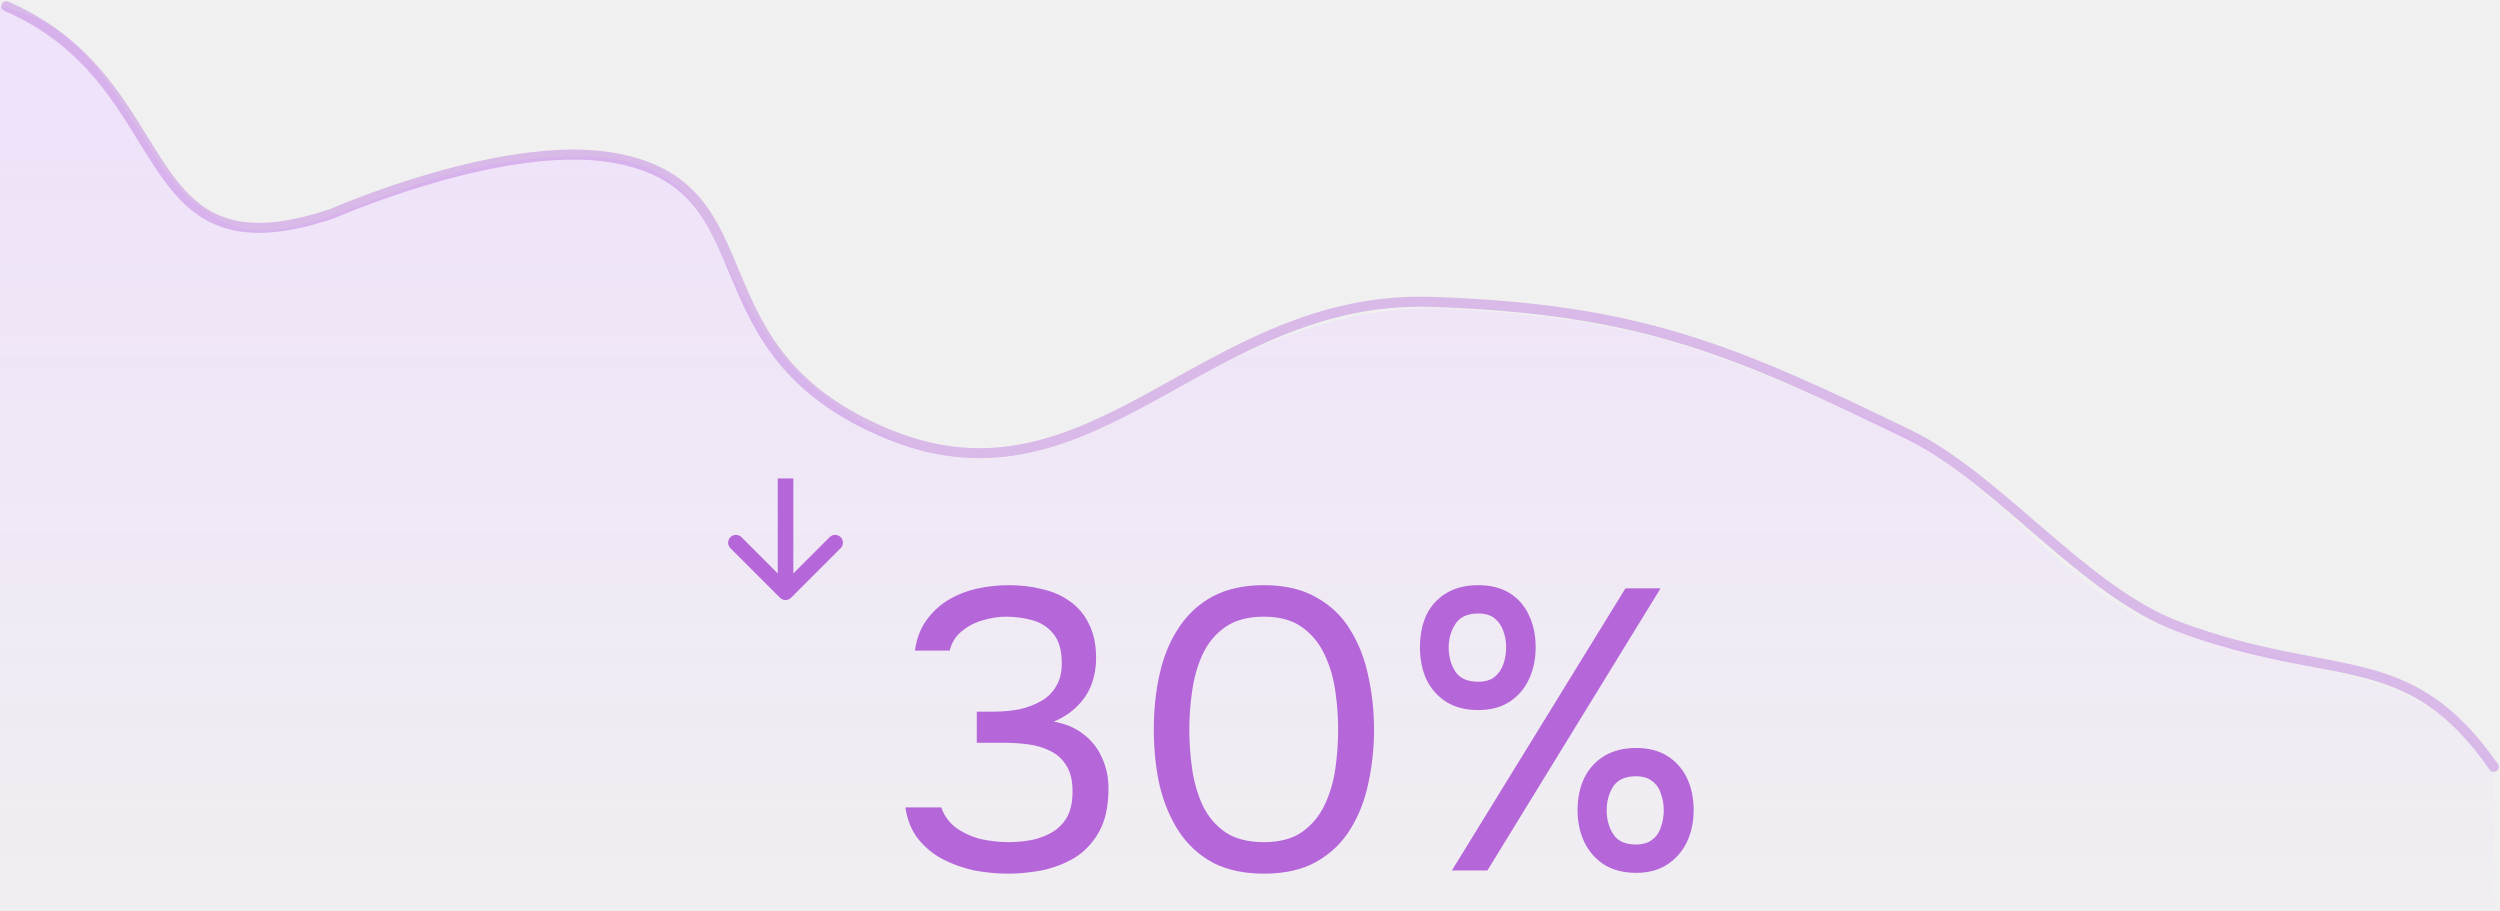
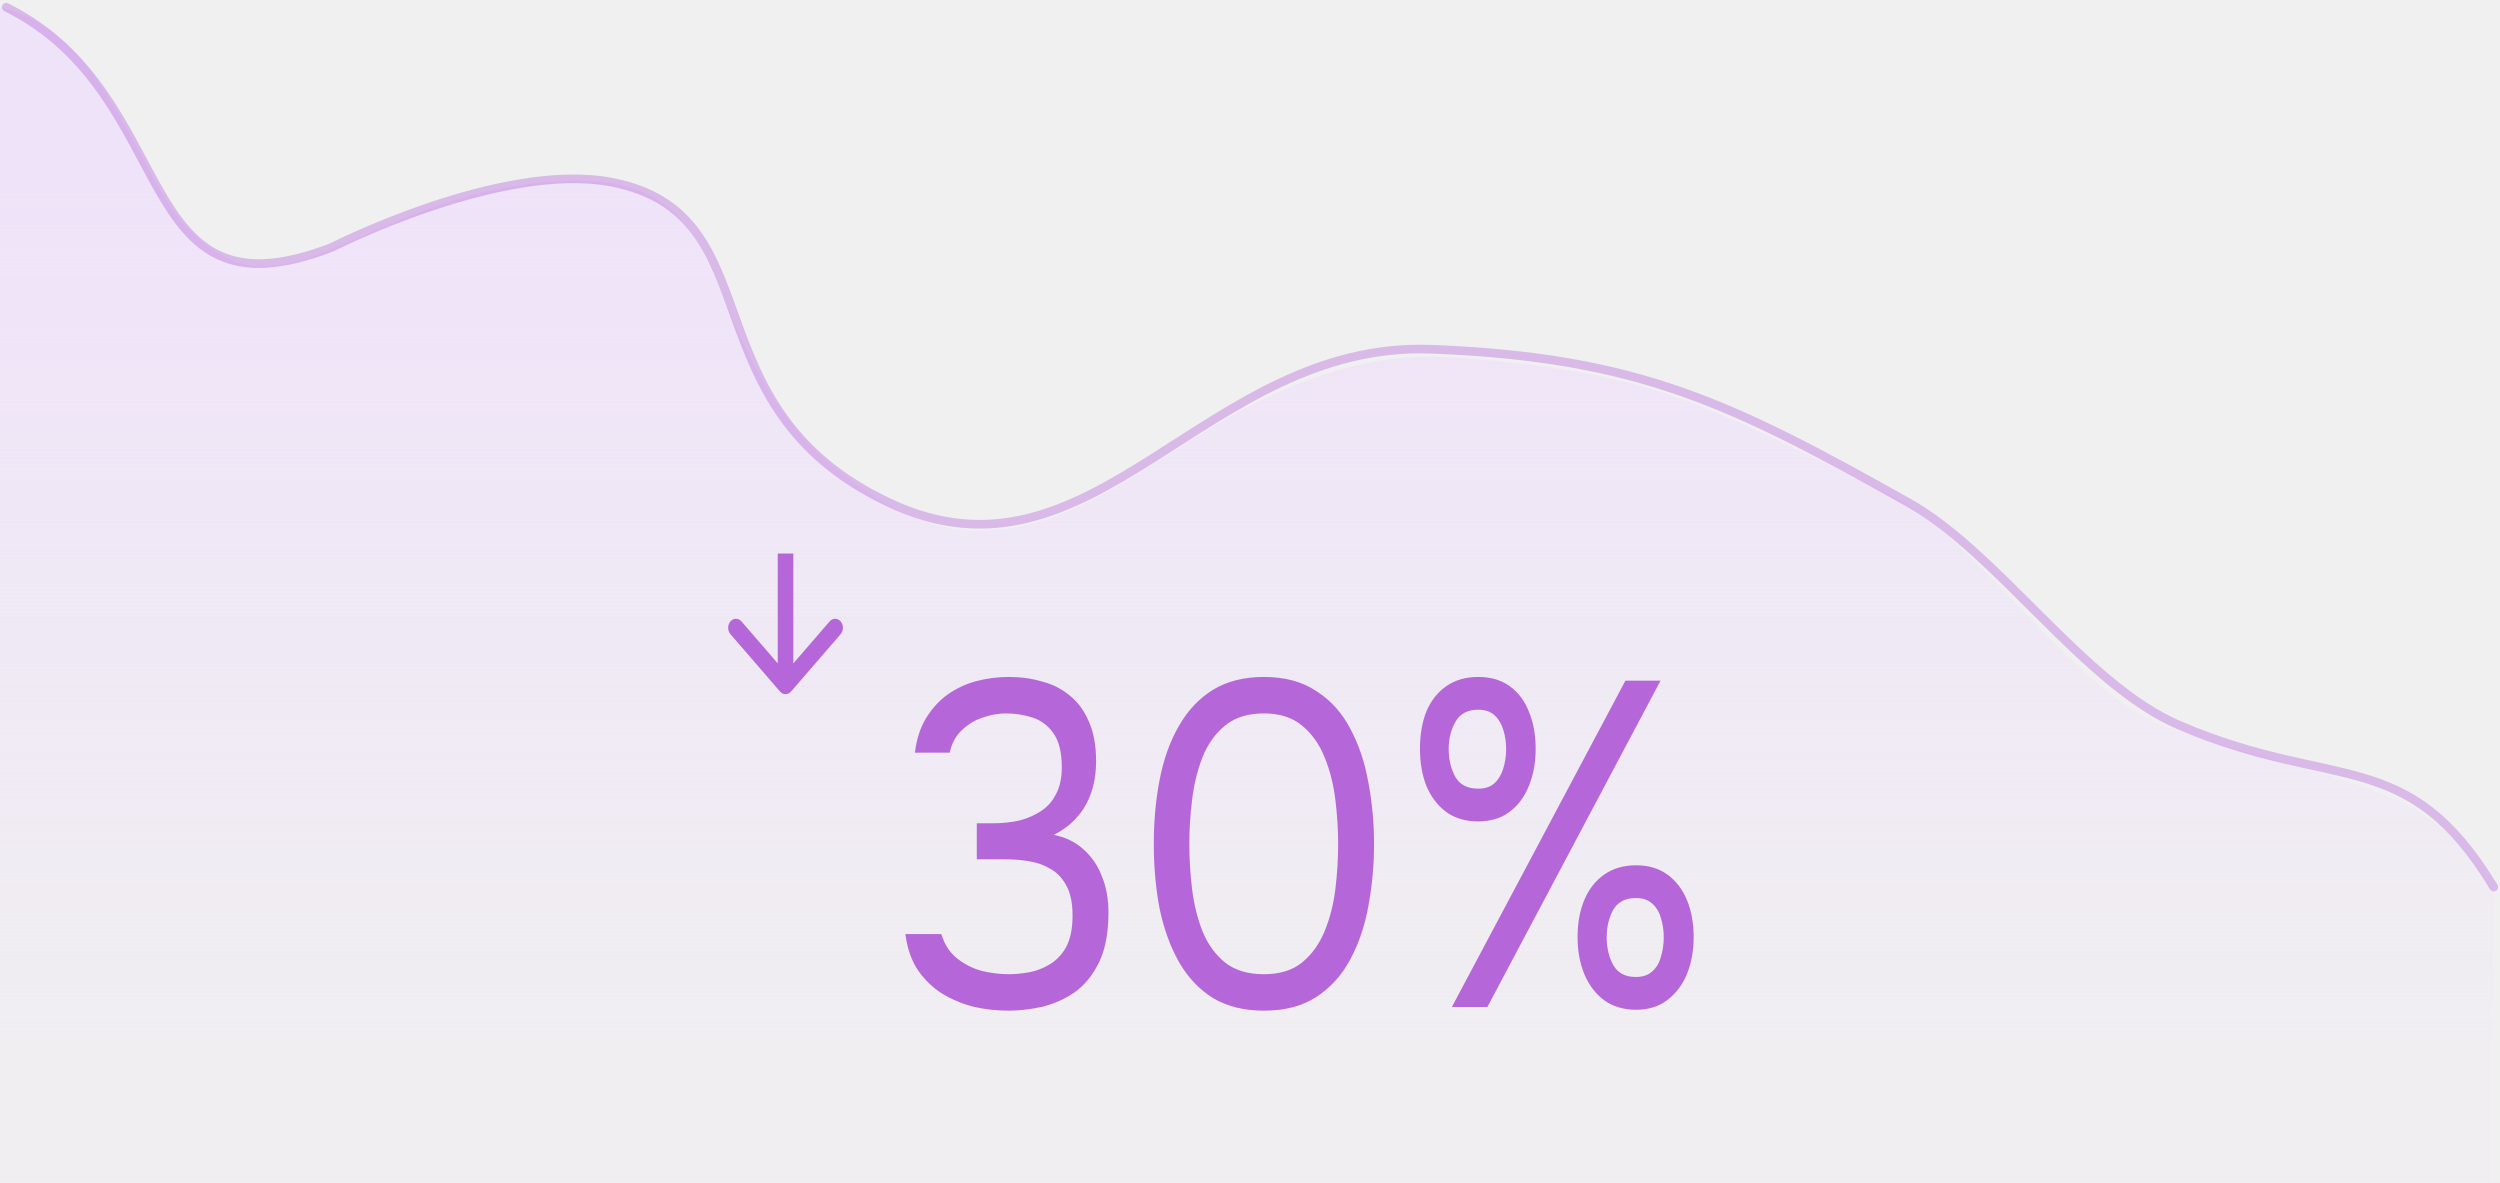
- <svg xmlns="http://www.w3.org/2000/svg" width="401" height="146" viewBox="0 0 401 146" fill="none">
-   <g clip-path="url(#clip0_284_2)">
-     <path d="M92.903 25.081C63.297 25.081 48.771 42.111 35.556 35.394C27.921 31.514 25.515 25.832 22.222 20.81C16.332 11.829 11.877 3.501 0 1V164H400V124.226C400 124.226 397.752 117.503 387.407 112.294C378.826 107.972 363.75 105.559 348.148 101.024C332.743 96.546 317.602 74.635 302.963 68.541C274.036 56.498 265.788 51.479 232.688 49.531C217.778 48.653 203.672 54.104 191.852 60.586C175.347 69.635 160.545 78.979 142.222 69.867C108.592 53.142 122.509 25.081 92.903 25.081Z" fill="url(#paint0_linear_284_2)" />
-     <path d="M1 1C29.469 13.309 20.481 45.239 53.194 34.305C53.194 34.305 80.376 22.329 98.054 25.255C124.571 29.644 109.79 56.327 142.611 69.7C175.433 83.073 193.16 47.215 229.616 48.424C262.966 49.531 277.928 56.027 306.14 69.7C320.582 76.699 334.275 94.905 349.532 100.555C374.538 109.816 386.17 103.214 400 123" stroke="#B567DA" stroke-opacity="0.4" stroke-width="1.608" stroke-linecap="round" />
-     <path d="M125.116 95.884C125.604 96.372 126.396 96.372 126.884 95.884L134.839 87.929C135.327 87.441 135.327 86.649 134.839 86.161C134.351 85.673 133.559 85.673 133.071 86.161L126 93.232L118.929 86.161C118.441 85.673 117.649 85.673 117.161 86.161C116.673 86.649 116.673 87.441 117.161 87.929L125.116 95.884ZM127.25 78V76.75H124.75V78H127.25ZM127.25 95V78H124.75V95H127.25Z" fill="#B567DA" />
-     <path d="M161.733 140.133C159.941 140.133 158.128 139.962 156.293 139.621C154.501 139.237 152.816 138.64 151.237 137.829C149.701 137.018 148.379 135.93 147.269 134.565C146.203 133.2 145.52 131.514 145.221 129.509H150.981C151.493 130.96 152.347 132.09 153.541 132.901C154.736 133.712 156.059 134.288 157.509 134.629C159.003 134.928 160.432 135.077 161.797 135.077C162.779 135.077 163.845 134.992 164.997 134.821C166.149 134.65 167.259 134.288 168.325 133.733C169.435 133.178 170.331 132.368 171.013 131.301C171.696 130.192 172.037 128.741 172.037 126.949C172.037 125.242 171.717 123.877 171.077 122.853C170.437 121.786 169.584 120.997 168.517 120.485C167.451 119.93 166.256 119.568 164.933 119.397C163.653 119.226 162.352 119.141 161.029 119.141H156.677V114.149H159.301C160.795 114.149 162.203 114.021 163.525 113.765C164.848 113.466 166.021 113.018 167.045 112.421C168.069 111.824 168.859 111.034 169.413 110.053C170.011 109.072 170.309 107.856 170.309 106.405C170.309 104.314 169.861 102.736 168.965 101.669C168.112 100.602 167.003 99.877 165.637 99.493C164.272 99.109 162.843 98.917 161.349 98.917C160.155 98.917 158.917 99.109 157.637 99.493C156.4 99.835 155.291 100.41 154.309 101.221C153.328 101.989 152.667 103.034 152.325 104.357H146.757C147.013 102.48 147.611 100.88 148.549 99.557C149.488 98.235 150.64 97.147 152.005 96.293C153.413 95.44 154.949 94.821 156.613 94.437C158.32 94.053 160.048 93.861 161.797 93.861C163.717 93.861 165.509 94.075 167.173 94.501C168.88 94.885 170.373 95.547 171.653 96.485C172.933 97.381 173.936 98.576 174.661 100.069C175.429 101.562 175.813 103.376 175.813 105.509C175.813 107.088 175.557 108.538 175.045 109.861C174.533 111.184 173.765 112.336 172.741 113.317C171.76 114.298 170.523 115.109 169.029 115.749C170.949 116.09 172.549 116.773 173.829 117.797C175.152 118.821 176.133 120.08 176.773 121.573C177.456 123.024 177.797 124.666 177.797 126.501C177.797 129.36 177.285 131.685 176.261 133.477C175.237 135.269 173.915 136.656 172.293 137.637C170.672 138.576 168.923 139.237 167.045 139.621C165.168 139.962 163.397 140.133 161.733 140.133ZM202.734 140.133C199.577 140.133 196.867 139.557 194.606 138.405C192.387 137.21 190.574 135.568 189.166 133.477C187.758 131.344 186.713 128.89 186.03 126.117C185.39 123.301 185.07 120.272 185.07 117.029C185.07 113.786 185.39 110.778 186.03 108.005C186.67 105.189 187.694 102.736 189.102 100.645C190.51 98.512 192.323 96.848 194.542 95.653C196.803 94.459 199.534 93.861 202.734 93.861C206.105 93.861 208.921 94.523 211.182 95.845C213.486 97.125 215.299 98.875 216.622 101.093C217.987 103.312 218.947 105.808 219.502 108.581C220.099 111.312 220.398 114.128 220.398 117.029C220.398 119.93 220.099 122.768 219.502 125.541C218.947 128.272 217.987 130.746 216.622 132.965C215.299 135.141 213.486 136.89 211.182 138.213C208.921 139.493 206.105 140.133 202.734 140.133ZM202.734 135.077C205.251 135.077 207.278 134.544 208.814 133.477C210.393 132.368 211.609 130.917 212.462 129.125C213.315 127.333 213.891 125.392 214.19 123.301C214.489 121.168 214.638 119.077 214.638 117.029C214.638 115.024 214.489 112.976 214.19 110.885C213.891 108.752 213.315 106.789 212.462 104.997C211.609 103.162 210.393 101.69 208.814 100.581C207.278 99.472 205.251 98.917 202.734 98.917C200.174 98.917 198.105 99.472 196.526 100.581C194.947 101.69 193.731 103.162 192.878 104.997C192.067 106.789 191.513 108.752 191.214 110.885C190.915 112.976 190.766 115.024 190.766 117.029C190.766 119.077 190.915 121.168 191.214 123.301C191.513 125.392 192.067 127.333 192.878 129.125C193.731 130.917 194.947 132.368 196.526 133.477C198.105 134.544 200.174 135.077 202.734 135.077ZM232.88 139.621L260.72 94.373H266.352L238.576 139.621H232.88ZM262.448 140.005C260.4 140.005 258.672 139.557 257.264 138.661C255.899 137.765 254.854 136.57 254.128 135.077C253.403 133.541 253.04 131.834 253.04 129.957C253.04 127.994 253.403 126.266 254.128 124.773C254.854 123.28 255.92 122.106 257.328 121.253C258.736 120.4 260.443 119.973 262.448 119.973C264.411 119.973 266.075 120.4 267.44 121.253C268.806 122.106 269.851 123.28 270.576 124.773C271.302 126.266 271.664 127.994 271.664 129.957C271.664 131.834 271.302 133.541 270.576 135.077C269.851 136.57 268.806 137.765 267.44 138.661C266.075 139.557 264.411 140.005 262.448 140.005ZM262.384 135.461C263.494 135.461 264.368 135.205 265.008 134.693C265.691 134.181 266.16 133.498 266.416 132.645C266.715 131.792 266.864 130.896 266.864 129.957C266.864 129.018 266.715 128.144 266.416 127.333C266.16 126.48 265.691 125.797 265.008 125.285C264.368 124.773 263.494 124.517 262.384 124.517C260.678 124.517 259.462 125.072 258.736 126.181C258.054 127.29 257.712 128.549 257.712 129.957C257.712 131.45 258.075 132.752 258.8 133.861C259.526 134.928 260.72 135.461 262.384 135.461ZM237.104 113.893C235.056 113.893 233.328 113.445 231.92 112.549C230.555 111.653 229.51 110.458 228.784 108.965C228.102 107.429 227.76 105.722 227.76 103.845C227.76 101.882 228.102 100.154 228.784 98.661C229.51 97.168 230.576 95.995 231.984 95.141C233.392 94.288 235.099 93.861 237.104 93.861C239.11 93.861 240.795 94.288 242.16 95.141C243.526 95.995 244.55 97.168 245.232 98.661C245.958 100.154 246.32 101.882 246.32 103.845C246.32 105.722 245.958 107.429 245.232 108.965C244.55 110.458 243.526 111.653 242.16 112.549C240.795 113.445 239.11 113.893 237.104 113.893ZM237.104 109.349C238.214 109.349 239.088 109.093 239.728 108.581C240.368 108.069 240.838 107.386 241.136 106.533C241.435 105.68 241.584 104.784 241.584 103.845C241.584 102.906 241.435 102.032 241.136 101.221C240.838 100.368 240.368 99.685 239.728 99.173C239.088 98.661 238.214 98.405 237.104 98.405C235.398 98.405 234.182 98.96 233.456 100.069C232.731 101.178 232.368 102.437 232.368 103.845C232.368 105.338 232.731 106.64 233.456 107.749C234.182 108.816 235.398 109.349 237.104 109.349Z" fill="#B567DA" />
+ <svg xmlns="http://www.w3.org/2000/svg" width="465" height="220" viewBox="0 0 465 220" fill="none">
+   <g clip-path="url(#clip0_293_16)">
+     <path d="M107.731 33.646C73.4 33.646 56.555 56.491 41.23 47.481C32.377 42.275 29.588 34.653 25.769 27.916C18.939 15.868 13.773 4.697 0 1.342V220H463.84V166.645C463.84 166.645 461.234 157.626 449.238 150.639C439.287 144.841 421.805 141.604 403.713 135.52C385.849 129.513 368.292 100.121 351.316 91.945C317.772 75.79 308.208 69.058 269.825 66.444C252.536 65.266 236.178 72.579 222.472 81.274C203.333 93.414 186.168 105.947 164.921 93.724C125.923 71.288 142.062 33.646 107.731 33.646Z" fill="url(#paint0_linear_293_16)" />
+     <path d="M1.159 1.342C34.172 17.853 23.75 60.687 61.683 46.019C61.683 46.019 93.204 29.954 113.703 33.879C144.452 39.767 127.312 75.561 165.371 93.5C203.432 111.439 223.988 63.337 266.263 64.96C304.935 66.444 322.285 75.158 355 93.5C371.747 102.889 387.625 127.311 405.317 134.891C434.314 147.314 447.803 138.458 463.84 165" stroke="#B567DA" stroke-opacity="0.4" stroke-width="1.608" stroke-linecap="round" />
+     <path d="M145.085 128.624C145.65 129.279 146.569 129.279 147.135 128.624L156.359 117.953C156.925 117.298 156.925 116.237 156.359 115.582C155.794 114.927 154.875 114.927 154.309 115.582L146.11 125.067L137.91 115.582C137.344 114.927 136.426 114.927 135.86 115.582C135.294 116.237 135.294 117.298 135.86 117.953L145.085 128.624ZM147.559 104.634V102.957H144.66V104.634H147.559ZM147.559 127.439V104.634H144.66V127.439H147.559Z" fill="#B567DA" />
+     <path d="M187.546 187.984C185.468 187.984 183.365 187.755 181.238 187.297C179.16 186.782 177.206 185.981 175.375 184.893C173.593 183.806 172.06 182.346 170.773 180.515C169.537 178.684 168.745 176.422 168.398 173.732H175.078C175.671 175.679 176.662 177.195 178.046 178.283C179.432 179.371 180.966 180.143 182.648 180.601C184.38 181.002 186.037 181.202 187.62 181.202C188.759 181.202 189.995 181.088 191.331 180.858C192.667 180.629 193.954 180.143 195.19 179.399C196.477 178.654 197.516 177.568 198.307 176.136C199.099 174.649 199.494 172.702 199.494 170.298C199.494 168.008 199.123 166.177 198.381 164.804C197.639 163.372 196.65 162.314 195.413 161.627C194.176 160.883 192.791 160.397 191.257 160.168C189.772 159.938 188.264 159.824 186.729 159.824H181.683V153.128H184.726C186.458 153.128 188.091 152.956 189.624 152.612C191.158 152.211 192.518 151.61 193.706 150.81C194.893 150.009 195.809 148.949 196.452 147.633C197.145 146.317 197.491 144.686 197.491 142.739C197.491 139.934 196.971 137.817 195.932 136.386C194.943 134.955 193.657 133.982 192.073 133.467C190.49 132.952 188.833 132.695 187.1 132.695C185.716 132.695 184.28 132.952 182.796 133.467C181.362 133.925 180.076 134.697 178.937 135.785C177.799 136.815 177.033 138.217 176.636 139.992H170.18C170.476 137.474 171.17 135.328 172.258 133.553C173.346 131.779 174.682 130.319 176.265 129.175C177.898 128.03 179.679 127.2 181.609 126.685C183.588 126.17 185.592 125.912 187.62 125.912C189.846 125.912 191.924 126.198 193.854 126.771C195.833 127.286 197.565 128.173 199.049 129.432C200.533 130.634 201.696 132.237 202.537 134.24C203.428 136.243 203.873 138.676 203.873 141.537C203.873 143.656 203.576 145.601 202.982 147.375C202.389 149.15 201.498 150.696 200.311 152.011C199.173 153.327 197.739 154.415 196.006 155.274C198.233 155.731 200.088 156.648 201.572 158.021C203.106 159.395 204.244 161.084 204.986 163.087C205.778 165.033 206.174 167.236 206.174 169.697C206.174 173.533 205.58 176.651 204.392 179.055C203.205 181.459 201.672 183.32 199.791 184.636C197.911 185.896 195.883 186.782 193.706 187.297C191.529 187.755 189.475 187.984 187.546 187.984ZM235.091 187.984C231.43 187.984 228.287 187.211 225.665 185.666C223.092 184.063 220.99 181.86 219.357 179.055C217.724 176.194 216.513 172.902 215.721 169.182C214.978 165.405 214.607 161.341 214.607 156.991C214.607 152.641 214.978 148.606 215.721 144.886C216.463 141.108 217.65 137.817 219.283 135.012C220.916 132.151 223.018 129.919 225.591 128.316C228.213 126.713 231.38 125.912 235.091 125.912C239 125.912 242.265 126.799 244.887 128.574C247.559 130.291 249.661 132.637 251.195 135.613C252.778 138.59 253.891 141.938 254.535 145.658C255.227 149.322 255.574 153.099 255.574 156.991C255.574 160.883 255.227 164.69 254.535 168.41C253.891 172.073 252.778 175.392 251.195 178.369C249.661 181.288 247.559 183.634 244.887 185.409C242.265 187.126 239 187.984 235.091 187.984ZM235.091 181.202C238.009 181.202 240.36 180.487 242.141 179.055C243.972 177.568 245.382 175.621 246.371 173.217C247.36 170.813 248.028 168.21 248.375 165.405C248.722 162.543 248.894 159.738 248.894 156.991C248.894 154.301 248.722 151.554 248.375 148.749C248.028 145.888 247.36 143.254 246.371 140.851C245.382 138.389 243.972 136.414 242.141 134.927C240.36 133.439 238.009 132.695 235.091 132.695C232.122 132.695 229.723 133.439 227.892 134.927C226.061 136.414 224.651 138.389 223.662 140.851C222.721 143.254 222.079 145.888 221.732 148.749C221.385 151.554 221.212 154.301 221.212 156.991C221.212 159.738 221.385 162.543 221.732 165.405C222.079 168.21 222.721 170.813 223.662 173.217C224.651 175.621 226.061 177.568 227.892 179.055C229.723 180.487 232.122 181.202 235.091 181.202ZM270.048 187.297L302.331 126.599H308.862L276.653 187.297H270.048ZM304.335 187.812C301.96 187.812 299.956 187.211 298.324 186.01C296.741 184.808 295.529 183.205 294.687 181.202C293.846 179.141 293.425 176.851 293.425 174.333C293.425 171.7 293.846 169.382 294.687 167.379C295.529 165.376 296.765 163.802 298.398 162.657C300.031 161.513 302.01 160.94 304.335 160.94C306.611 160.94 308.541 161.513 310.124 162.657C311.708 163.802 312.92 165.376 313.76 167.379C314.602 169.382 315.022 171.7 315.022 174.333C315.022 176.851 314.602 179.141 313.76 181.202C312.92 183.205 311.708 184.808 310.124 186.01C308.541 187.211 306.611 187.812 304.335 187.812ZM304.261 181.717C305.548 181.717 306.561 181.373 307.304 180.687C308.096 180 308.639 179.084 308.936 177.939C309.283 176.795 309.456 175.593 309.456 174.333C309.456 173.074 309.283 171.901 308.936 170.813C308.639 169.669 308.096 168.753 307.304 168.066C306.561 167.379 305.548 167.036 304.261 167.036C302.283 167.036 300.872 167.78 300.031 169.268C299.24 170.756 298.843 172.445 298.843 174.333C298.843 176.336 299.264 178.083 300.105 179.571C300.947 181.002 302.331 181.717 304.261 181.717ZM274.946 152.784C272.571 152.784 270.567 152.183 268.935 150.981C267.352 149.779 266.14 148.176 265.298 146.173C264.507 144.113 264.111 141.823 264.111 139.305C264.111 136.672 264.507 134.354 265.298 132.351C266.14 130.348 267.376 128.774 269.009 127.629C270.642 126.485 272.621 125.912 274.946 125.912C277.272 125.912 279.226 126.485 280.809 127.629C282.393 128.774 283.58 130.348 284.371 132.351C285.213 134.354 285.633 136.672 285.633 139.305C285.633 141.823 285.213 144.113 284.371 146.173C283.58 148.176 282.393 149.779 280.809 150.981C279.226 152.183 277.272 152.784 274.946 152.784ZM274.946 146.689C276.233 146.689 277.247 146.345 277.989 145.658C278.731 144.971 279.276 144.055 279.622 142.911C279.968 141.767 280.141 140.565 280.141 139.305C280.141 138.046 279.968 136.873 279.622 135.785C279.276 134.641 278.731 133.725 277.989 133.038C277.247 132.351 276.233 132.008 274.946 132.008C272.968 132.008 271.558 132.752 270.716 134.24C269.875 135.727 269.454 137.416 269.454 139.305C269.454 141.308 269.875 143.055 270.716 144.542C271.558 145.974 272.968 146.689 274.946 146.689Z" fill="#B567DA" />
  </g>
  <defs>
-     <linearGradient id="paint0_linear_284_2" x1="200.945" y1="24.373" x2="200.945" y2="143.819" gradientUnits="userSpaceOnUse">
+     <linearGradient id="paint0_linear_293_16" x1="233.016" y1="32.696" x2="233.016" y2="192.928" gradientUnits="userSpaceOnUse">
      <stop stop-color="#EFE3F9" />
      <stop offset="1" stop-color="#EFE3F9" stop-opacity="0.15" />
    </linearGradient>
-     <clipPath id="clip0_284_2">
-       <rect width="401" height="146" fill="white" />
+     <clipPath id="clip0_293_16">
+       <rect width="465" height="220" fill="white" />
    </clipPath>
  </defs>
</svg>
